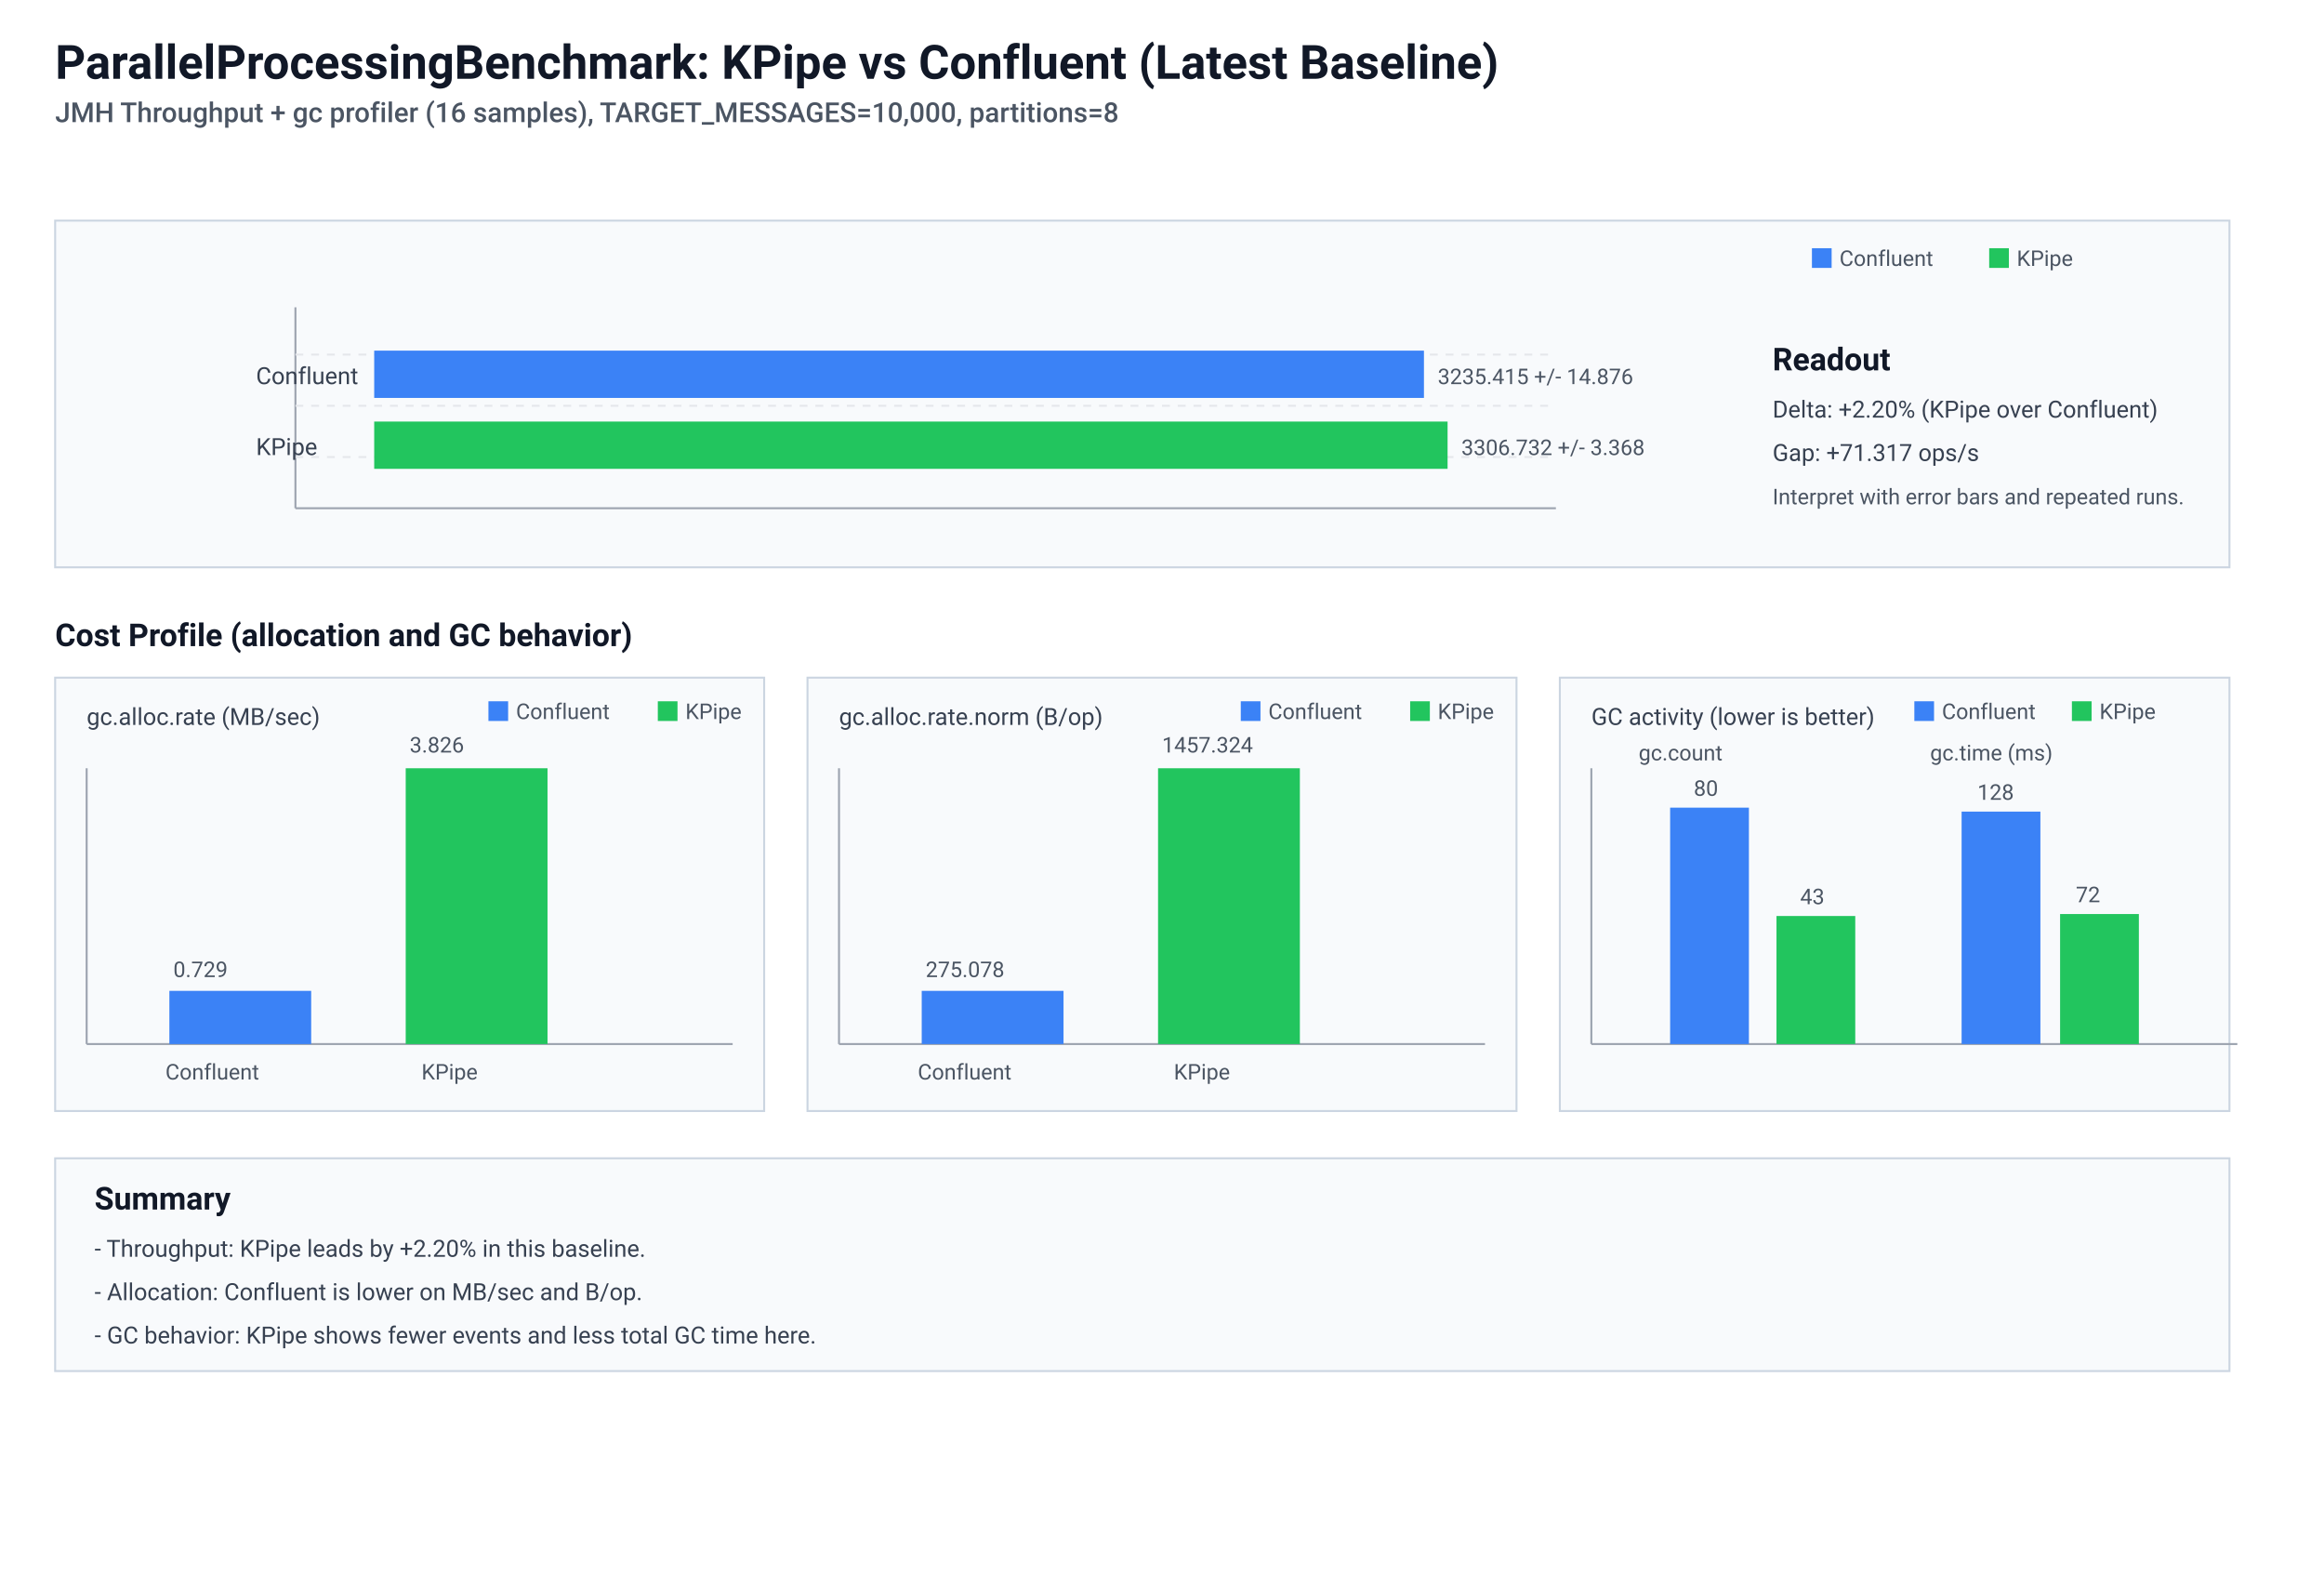
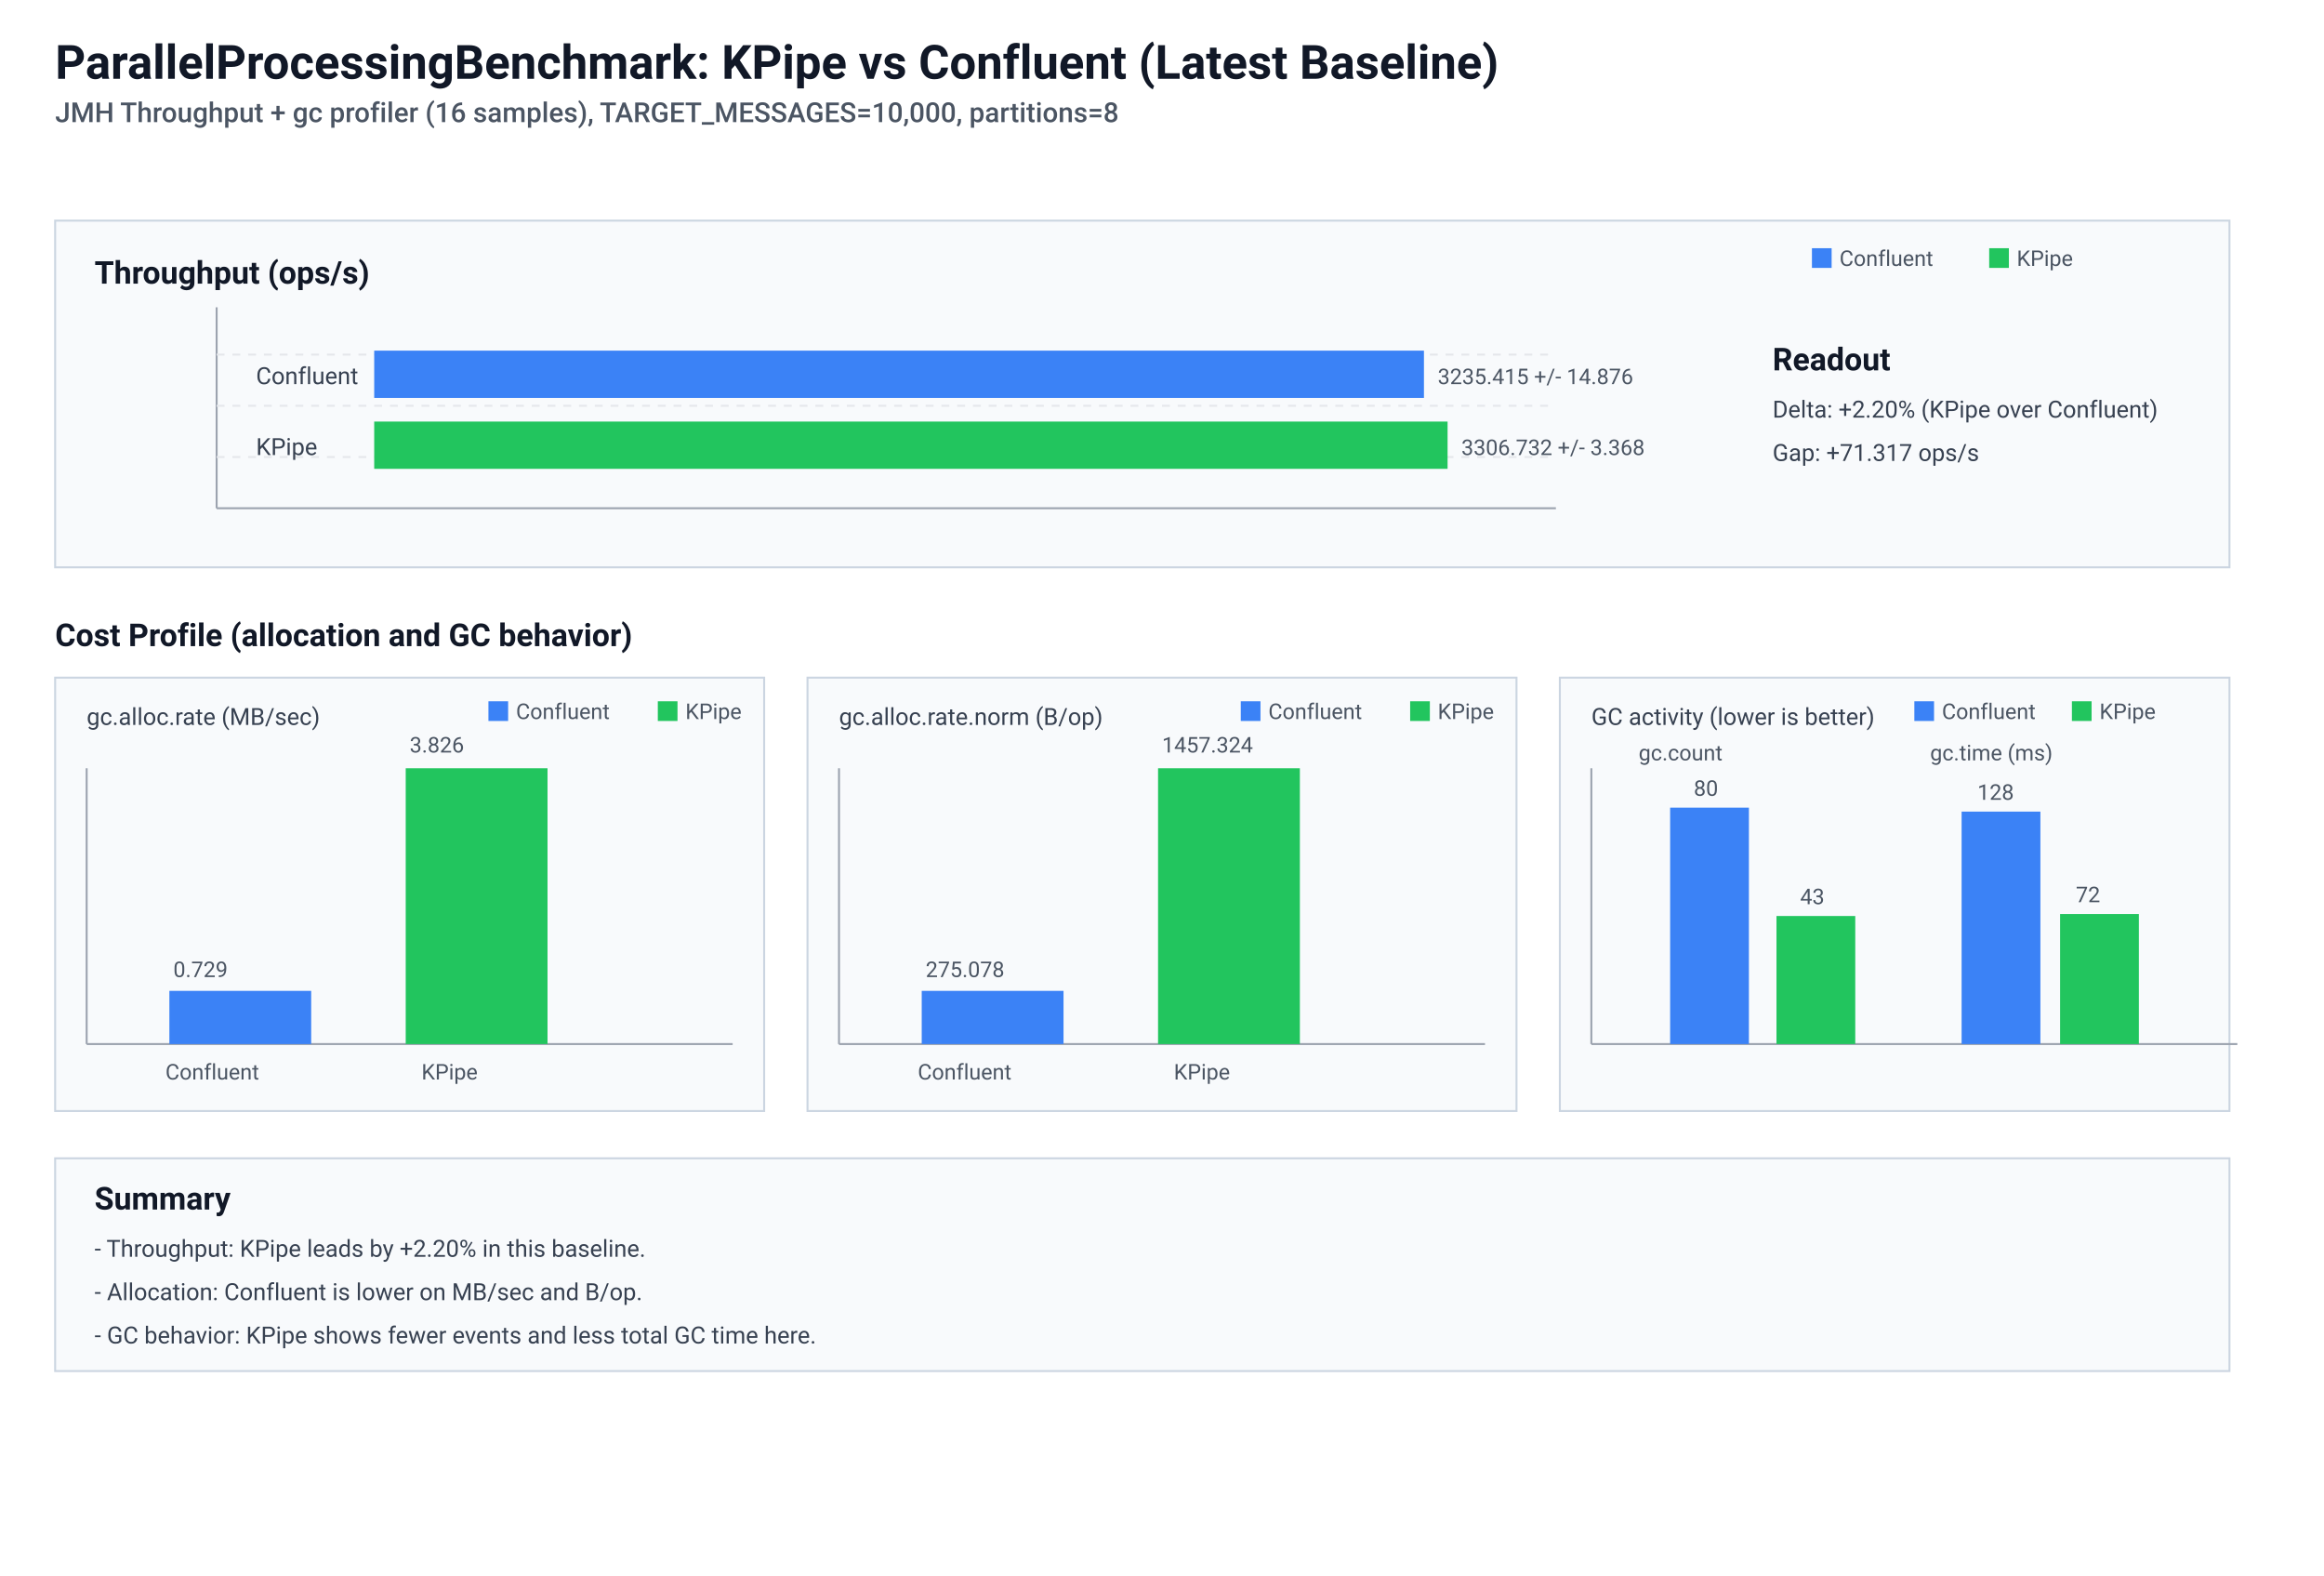
<svg xmlns="http://www.w3.org/2000/svg" width="1180" height="800" viewBox="0 0 1180 800" role="img" aria-label="KPipe vs Confluent Parallel Benchmark GC and Throughput comparison">
  <defs>
    <style>
      .bg { fill: none; }
      .panel { fill: #f8fafc; stroke: #cbd5e1; stroke-width: 1; }
      .title { fill: #111827; font: 700 24px -apple-system, BlinkMacSystemFont, Segoe UI, Roboto, sans-serif; }
      .subtitle { fill: #4b5563; font: 500 14px -apple-system, BlinkMacSystemFont, Segoe UI, Roboto, sans-serif; }
      .h2 { fill: #111827; font: 700 16px -apple-system, BlinkMacSystemFont, Segoe UI, Roboto, sans-serif; }
      .axis { stroke: #9ca3af; stroke-width: 1; }
      .grid { stroke: #e5e7eb; stroke-width: 1; stroke-dasharray: 4 4; }
      .label { fill: #374151; font: 12px -apple-system, BlinkMacSystemFont, Segoe UI, Roboto, sans-serif; }
      .small { fill: #4b5563; font: 11px -apple-system, BlinkMacSystemFont, Segoe UI, Roboto, sans-serif; }
      .value { fill: #111827; font: 700 12px -apple-system, BlinkMacSystemFont, Segoe UI, Roboto, sans-serif; }
      .legend { fill: #374151; font: 12px -apple-system, BlinkMacSystemFont, Segoe UI, Roboto, sans-serif; }
      .note { fill: #4b5563; font: 12px -apple-system, BlinkMacSystemFont, Segoe UI, Roboto, sans-serif; }
      .kpipe { fill: #22c55e; }
      .confluent { fill: #3b82f6; }
    </style>
  </defs>
  <rect class="bg" x="0" y="0" width="1180" height="800" />
  <text x="28" y="40" class="title">ParallelProcessingBenchmark: KPipe vs Confluent (Latest Baseline)</text>
  <text x="28" y="62" class="subtitle">JMH Throughput + gc profiler (16 samples), TARGET_MESSAGES=10,000, partitions=8</text>
+   <rect x="28" y="112" width="1104" height="176" class="panel" />
  <text x="48" y="144" class="h2">Throughput (ops/s)</text>
-   <rect x="28" y="112" width="1104" height="176" class="panel" />
  <rect x="920" y="126" width="10" height="10" class="confluent" />
  <text x="934" y="135" class="small">Confluent</text>
  <rect x="1010" y="126" width="10" height="10" class="kpipe" />
  <text x="1024" y="135" class="small">KPipe</text>
-   <line x1="150" y1="258" x2="790" y2="258" class="axis" />
-   <line x1="150" y1="156" x2="150" y2="258" class="axis" />
-   <line x1="150" y1="232" x2="790" y2="232" class="grid" />
-   <line x1="150" y1="206" x2="790" y2="206" class="grid" />
-   <line x1="150" y1="180" x2="790" y2="180" class="grid" />
+   <line x1="110" y1="258" x2="790" y2="258" class="axis" />
+   <line x1="110" y1="156" x2="110" y2="258" class="axis" />
+   <line x1="110" y1="232" x2="790" y2="232" class="grid" />
+   <line x1="110" y1="206" x2="790" y2="206" class="grid" />
+   <line x1="110" y1="180" x2="790" y2="180" class="grid" />
  <rect x="190" y="178" width="533" height="24" class="confluent" />
  <rect x="190" y="214" width="545" height="24" class="kpipe" />
  <text x="130" y="195" class="label">Confluent</text>
  <text x="130" y="231" class="label">KPipe</text>
  <text x="730" y="195" class="small">3235.415 +/- 14.876</text>
  <text x="742" y="231" class="small">3306.732 +/- 3.368</text>
  <text x="900" y="188" class="h2">Readout</text>
  <text x="900" y="212" class="label">Delta: +2.20% (KPipe over Confluent)</text>
  <text x="900" y="234" class="label">Gap: +71.317 ops/s</text>
-   <text x="900" y="256" class="small">Interpret with error bars and repeated runs.</text>
  <text x="28" y="328" class="h2">Cost Profile (allocation and GC behavior)</text>
  <rect x="28" y="344" width="360" height="220" class="panel" />
  <text x="44" y="368" class="label">gc.alloc.rate (MB/sec)</text>
  <rect x="248" y="356" width="10" height="10" class="confluent" />
  <text x="262" y="365" class="small">Confluent</text>
  <rect x="334" y="356" width="10" height="10" class="kpipe" />
  <text x="348" y="365" class="small">KPipe</text>
  <line x1="44" y1="530" x2="372" y2="530" class="axis" />
  <line x1="44" y1="390" x2="44" y2="530" class="axis" />
  <rect x="86" y="503" width="72" height="27" class="confluent" />
  <rect x="206" y="390" width="72" height="140" class="kpipe" />
  <text x="84" y="548" class="small">Confluent</text>
  <text x="214" y="548" class="small">KPipe</text>
  <text x="88" y="496" class="small">0.729</text>
  <text x="208" y="382" class="small">3.826</text>
  <rect x="410" y="344" width="360" height="220" class="panel" />
  <text x="426" y="368" class="label">gc.alloc.rate.norm (B/op)</text>
  <rect x="630" y="356" width="10" height="10" class="confluent" />
  <text x="644" y="365" class="small">Confluent</text>
  <rect x="716" y="356" width="10" height="10" class="kpipe" />
  <text x="730" y="365" class="small">KPipe</text>
  <line x1="426" y1="530" x2="754" y2="530" class="axis" />
  <line x1="426" y1="390" x2="426" y2="530" class="axis" />
  <rect x="468" y="503" width="72" height="27" class="confluent" />
  <rect x="588" y="390" width="72" height="140" class="kpipe" />
  <text x="466" y="548" class="small">Confluent</text>
  <text x="596" y="548" class="small">KPipe</text>
  <text x="470" y="496" class="small">275.078</text>
  <text x="590" y="382" class="small">1457.324</text>
  <rect x="792" y="344" width="340" height="220" class="panel" />
  <text x="808" y="368" class="label">GC activity (lower is better)</text>
  <rect x="972" y="356" width="10" height="10" class="confluent" />
  <text x="986" y="365" class="small">Confluent</text>
  <rect x="1052" y="356" width="10" height="10" class="kpipe" />
  <text x="1066" y="365" class="small">KPipe</text>
  <line x1="808" y1="530" x2="1136" y2="530" class="axis" />
  <line x1="808" y1="390" x2="808" y2="530" class="axis" />
  <text x="832" y="386" class="small">gc.count</text>
  <rect x="848" y="410" width="40" height="120" class="confluent" />
  <rect x="902" y="465" width="40" height="65" class="kpipe" />
  <text x="860" y="404" class="small">80</text>
  <text x="914" y="459" class="small">43</text>
  <text x="980" y="386" class="small">gc.time (ms)</text>
  <rect x="996" y="412" width="40" height="118" class="confluent" />
  <rect x="1046" y="464" width="40" height="66" class="kpipe" />
  <text x="1004" y="406" class="small">128</text>
  <text x="1054" y="458" class="small">72</text>
  <rect x="28" y="588" width="1104" height="108" class="panel" />
  <text x="48" y="614" class="h2">Summary</text>
  <text x="48" y="638" class="label">- Throughput: KPipe leads by +2.20% in this baseline.</text>
  <text x="48" y="660" class="label">- Allocation: Confluent is lower on MB/sec and B/op.</text>
  <text x="48" y="682" class="label">- GC behavior: KPipe shows fewer events and less total GC time here.</text>
</svg>
